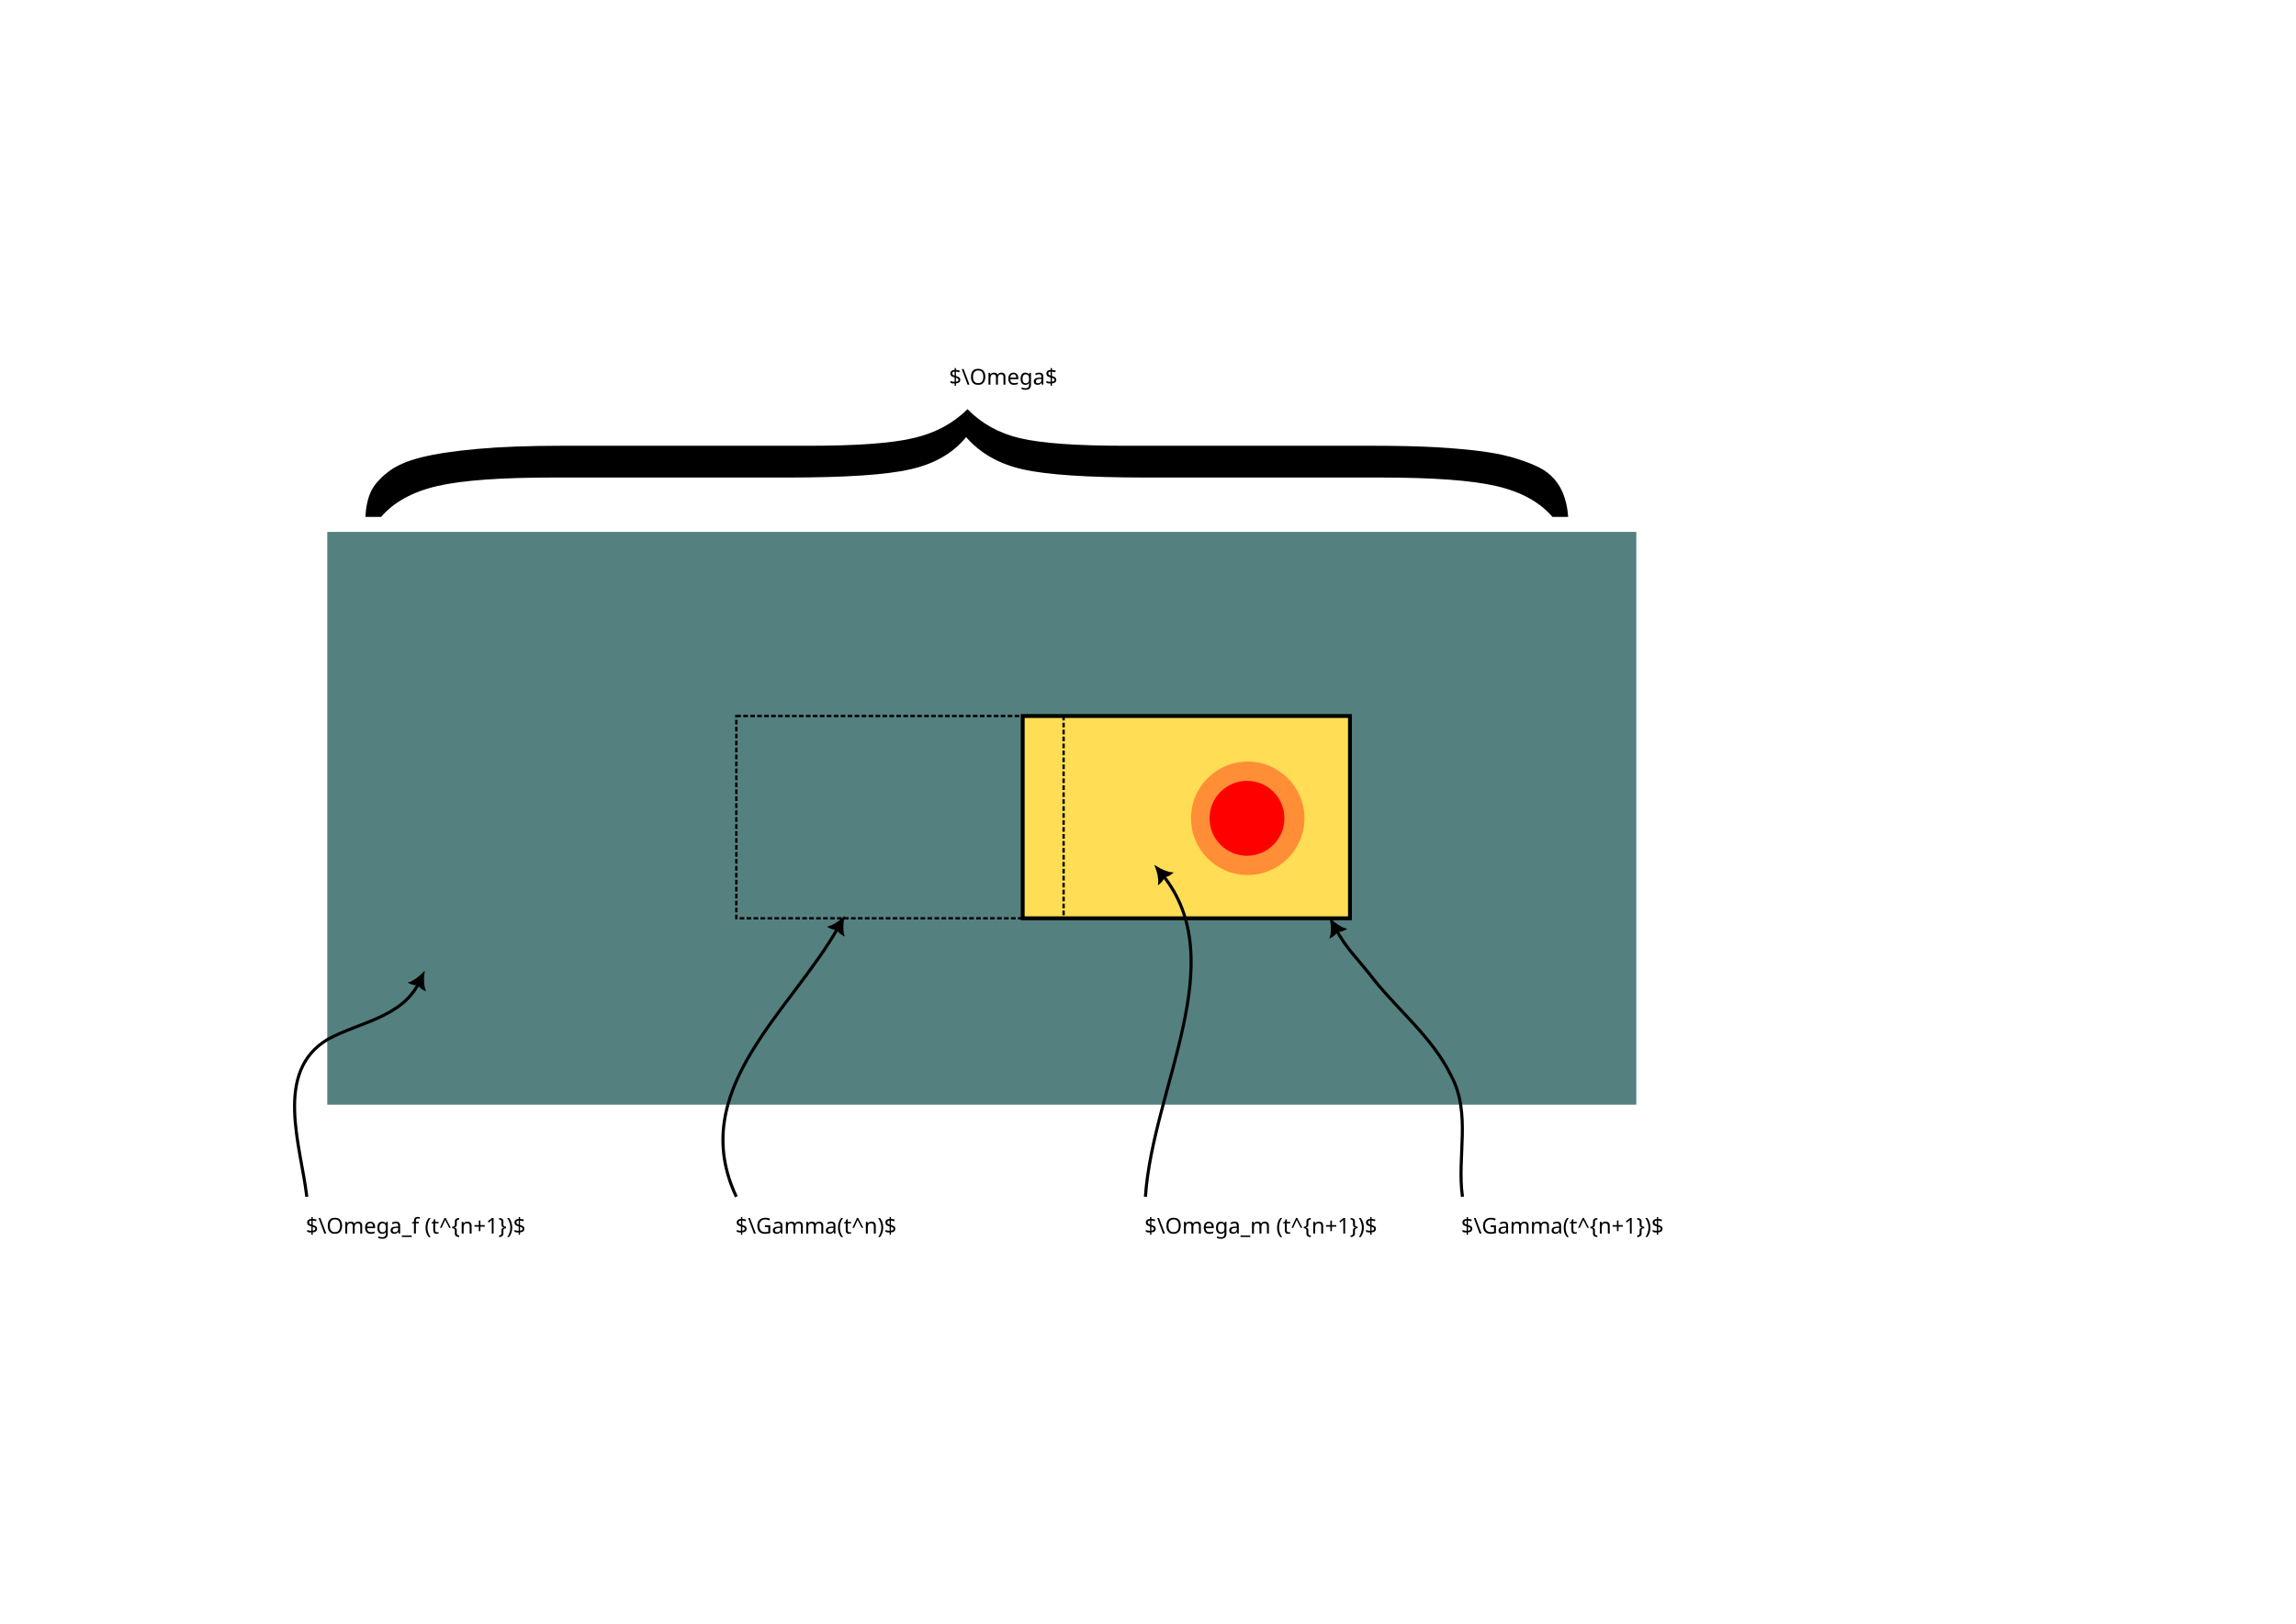
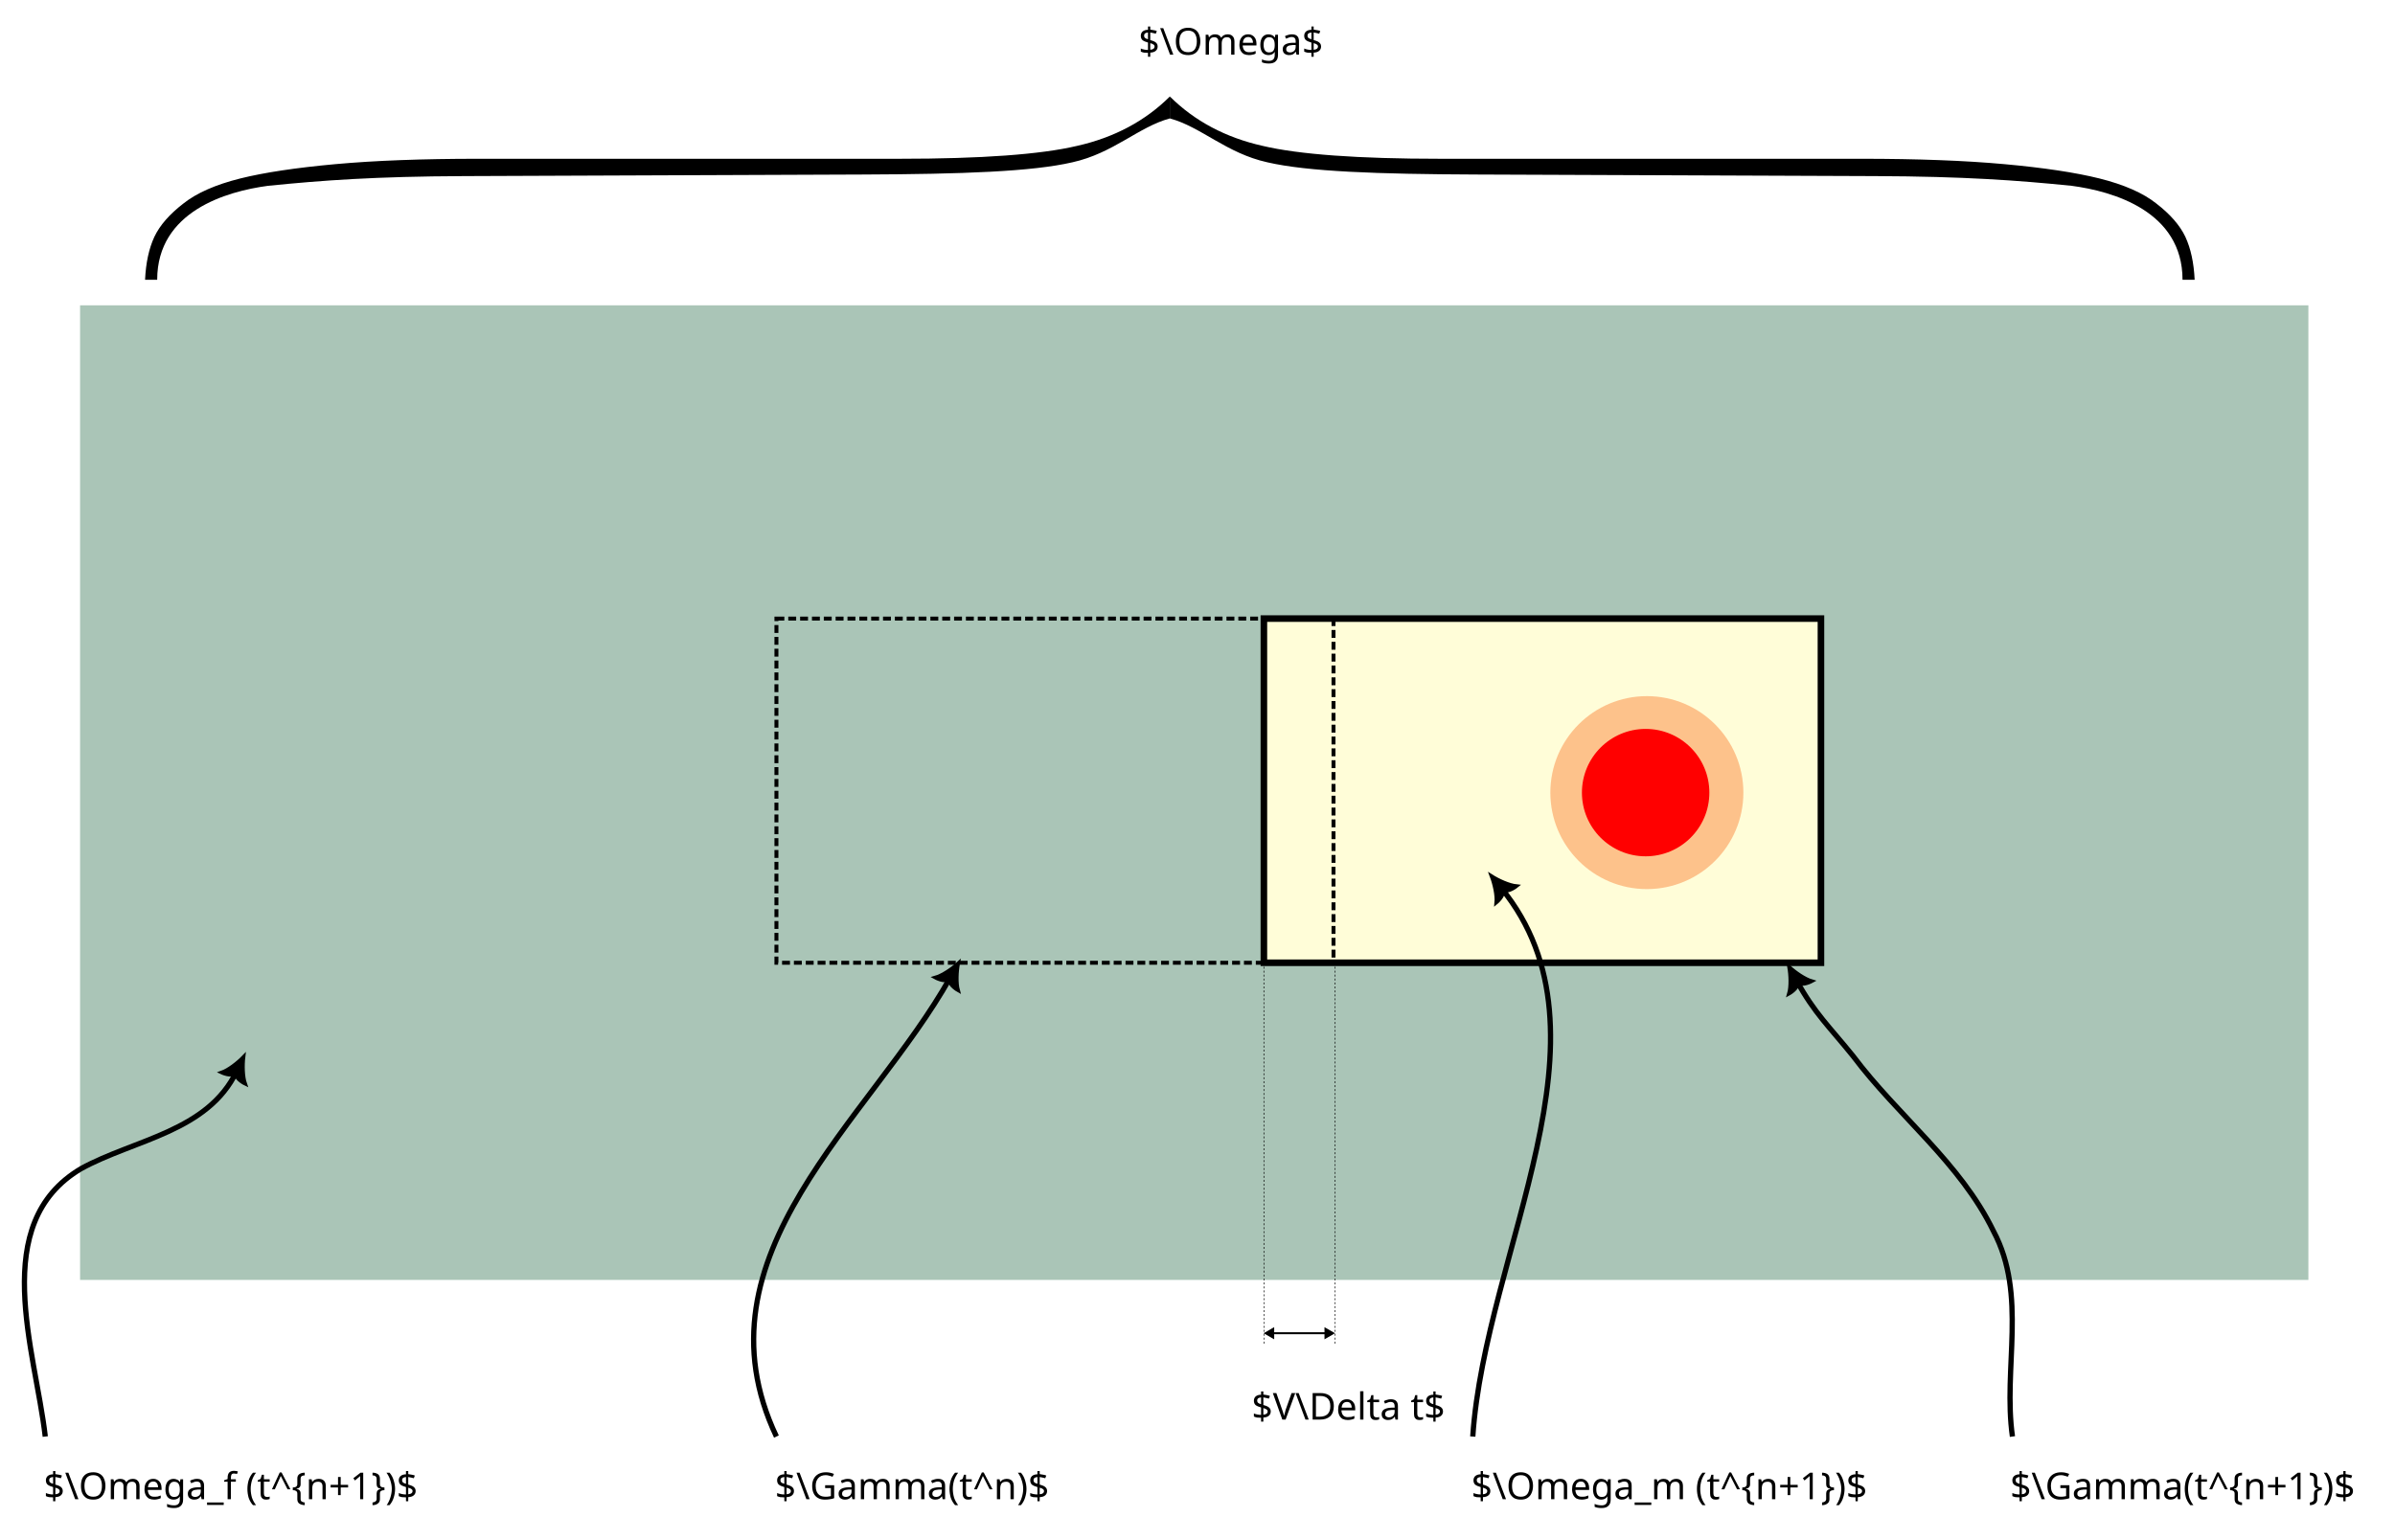
- <svg xmlns="http://www.w3.org/2000/svg" width="297mm" height="210mm" viewBox="0 0 297 210" version="1.1" id="svg5">
+ <svg xmlns="http://www.w3.org/2000/svg" width="182mm" height="117mm" viewBox="0 0 182 117" version="1.1" id="svg5" xml:space="preserve">
  <defs id="defs2">
-     <marker style="overflow:visible" id="Arrow5" refX="0" refY="0" orient="auto-start-reverse" markerWidth="5.887" markerHeight="6.609" viewBox="0 0 5.887 6.609" preserveAspectRatio="xMidYMid">
+     <marker style="overflow:visible" id="Triangle" refX="0" refY="0" orient="auto-start-reverse" markerWidth="1" markerHeight="1" viewBox="0 0 1 1" preserveAspectRatio="xMidYMid">
+       <path transform="scale(0.5)" style="fill:context-stroke;fill-rule:evenodd;stroke:context-stroke;stroke-width:1pt" d="M 5.77,0 -2.88,5 V -5 Z" id="path135" />
+     </marker>
+     <marker style="overflow:visible" id="Arrow5" refX="0" refY="0" orient="auto" markerWidth="5.887" markerHeight="6.609" viewBox="0 0 5.887 6.609" preserveAspectRatio="xMidYMid">
      <path transform="scale(0.5)" style="fill:context-stroke;fill-rule:evenodd;stroke:context-stroke;stroke-width:1pt" d="m 6,0 c -3,1 -7,3 -9,5 0,0 0,-4 2,-5 -2,-1 -2,-5 -2,-5 2,2 6,4 9,5 z" id="path8893" />
    </marker>
  </defs>
  <g id="layer1">
-     <rect style="fill:#548080;stroke-width:0.3;fill-opacity:1" id="rect236" width="169.333" height="74.083" x="42.333" y="68.792" />
-     <rect style="fill:#ffdd55;stroke-width:0.5;stroke:#000000;stroke-opacity:1;stroke-dasharray:none;fill-opacity:1" id="rect952" width="42.333" height="26.163" x="132.292" y="92.604" />
-     <rect style="fill:none;stroke:#000000;stroke-width:0.3;stroke-dasharray:0.6,0.3;stroke-dashoffset:0;stroke-opacity:1" id="rect954" width="42.333" height="26.163" x="95.25" y="92.604" />
-     <circle style="fill:#ff0000;fill-opacity:0.359;stroke:none;stroke-width:1.109;stroke-dasharray:none;stroke-dashoffset:0;stroke-opacity:1" id="circle2023" cx="161.396" cy="105.833" r="7.334" />
-     <circle style="fill:#ff0000;fill-opacity:1;stroke:none;stroke-width:0.732;stroke-dasharray:none;stroke-dashoffset:0;stroke-opacity:1" id="path1977" cx="161.303" cy="105.833" r="4.842" />
-     <text xml:space="preserve" style="font-size:2.822px;line-height:1.25;font-family:'CMU Sans Serif';-inkscape-font-specification:'CMU Sans Serif, Normal';stroke-width:0.265" x="39.563" y="159.544" id="text1974">
-       <tspan id="tspan1972" style="stroke-width:0.265" x="39.563" y="159.544">$\Omega_f (t^{n+1})$</tspan>
+     <rect style="opacity:1;fill:#aac5b7;fill-opacity:1;stroke-width:0.3" id="rect236" width="169.333" height="74.083" x="6.085" y="23.209" />
+     <rect style="fill:#fffdd8;fill-opacity:1;stroke:#000000;stroke-width:0.5;stroke-dasharray:none;stroke-opacity:1" id="rect952" width="42.333" height="26.163" x="96.044" y="47.021" />
+     <rect style="fill:none;stroke:#000000;stroke-width:0.3;stroke-dasharray:0.6, 0.3;stroke-dashoffset:0;stroke-opacity:1" id="rect954" width="42.333" height="26.163" x="59.002" y="47.021" />
+     <circle style="fill:#fa5900;fill-opacity:0.357;stroke:none;stroke-width:1.109;stroke-dasharray:none;stroke-dashoffset:0;stroke-opacity:1" id="circle2023" cx="125.148" cy="60.25" r="7.334" />
+     <circle style="fill:#ff0000;fill-opacity:1;stroke:none;stroke-width:0.732;stroke-dasharray:none;stroke-dashoffset:0;stroke-opacity:1" id="path1977" cx="125.055" cy="60.25" r="4.842" />
+     <text xml:space="preserve" style="font-size:2.822px;line-height:1.25;font-family:'CMU Sans Serif';-inkscape-font-specification:'CMU Sans Serif, Normal';stroke-width:0.265" x="3.316" y="113.961" id="text1974">
+       <tspan id="tspan1972" style="stroke-width:0.265" x="3.316" y="113.961">$\Omega_f (t^{n+1})$</tspan>
    </text>
-     <path id="path2089" style="fill:none;stroke:#000000;stroke-width:0.4;stroke-linecap:butt;stroke-linejoin:miter;stroke-dasharray:none;stroke-opacity:1;marker-end:url(#Arrow5)" d="m 39.688,154.781 c -0.754,-6.543 -4.357,-16.195 2.734,-20.372 4.037,-2.216 9.617,-2.8 11.818,-7.41" />
+     <path id="path2089" style="fill:none;stroke:#000000;stroke-width:0.4;stroke-linecap:butt;stroke-linejoin:miter;stroke-dasharray:none;stroke-opacity:1;marker-end:url(#Arrow5)" d="M 3.44,109.198 C 2.686,102.656 -0.917,93.004 6.173,88.827 10.211,86.611 15.79,86.026 17.992,81.417" />
    <text xml:space="preserve" style="font-size:2.822px;line-height:1.25;font-family:'CMU Sans Serif';-inkscape-font-specification:'CMU Sans Serif, Normal';stroke-width:0.265" x="105.833" y="156.104" id="text2358">
      <tspan id="tspan2356" style="stroke-width:0.265" x="105.833" y="156.104" />
    </text>
-     <text xml:space="preserve" style="font-size:2.822px;line-height:1.25;font-family:'CMU Sans Serif';-inkscape-font-specification:'CMU Sans Serif, Normal';stroke-width:0.265" x="95.13" y="159.544" id="text2364">
-       <tspan id="tspan2362" style="stroke-width:0.265" x="95.13" y="159.544">$\Gamma(t^n)$</tspan>
+     <text xml:space="preserve" style="font-size:2.822px;line-height:1.25;font-family:'CMU Sans Serif';-inkscape-font-specification:'CMU Sans Serif, Normal';stroke-width:0.265" x="58.882" y="113.961" id="text2364">
+       <tspan id="tspan2362" style="stroke-width:0.265" x="58.882" y="113.961">$\Gamma(t^n)$</tspan>
    </text>
-     <text xml:space="preserve" style="font-size:2.822px;line-height:1.25;font-family:'CMU Sans Serif';-inkscape-font-specification:'CMU Sans Serif, Normal';stroke-width:0.265" x="148.047" y="159.544" id="text2368">
-       <tspan id="tspan2366" style="stroke-width:0.265" x="148.047" y="159.544">$\Omega_m (t^{n+1})$</tspan>
+     <text xml:space="preserve" style="font-size:2.822px;line-height:1.25;font-family:'CMU Sans Serif';-inkscape-font-specification:'CMU Sans Serif, Normal';stroke-width:0.265" x="111.799" y="113.961" id="text2368">
+       <tspan id="tspan2366" style="stroke-width:0.265" x="111.799" y="113.961">$\Omega_m (t^{n+1})$</tspan>
    </text>
-     <path style="fill:none;stroke:#000000;stroke-width:0.4;stroke-linecap:butt;stroke-linejoin:miter;stroke-dasharray:none;stroke-opacity:1;marker-end:url(#Arrow5)" d="m 95.25,154.781 c -6.543,-13.831 7.133,-24.031 13.229,-34.925" id="path2370" />
-     <path style="fill:none;stroke:#000000;stroke-width:0.4;stroke-linecap:butt;stroke-linejoin:miter;stroke-dasharray:none;stroke-opacity:1;marker-end:url(#Arrow5)" d="m 148.167,154.781 c 0.946,-14.111 11.301,-30.491 2.177,-41.675" id="path2372" />
-     <g aria-label="{" id="text2481" style="font-size:2.822px;line-height:1.25;font-family:'CMU Sans Serif';-inkscape-font-specification:'CMU Sans Serif, Normal';stroke-width:0.265" transform="matrix(0,0.3085933,-1,0,135.5549,17.12736)">
-       <path d="m 161.131,88.283 q -6.262,-0.088 -10.583,-0.706 -4.233,-0.617 -8.202,-2.205 -3.881,-1.499 -6.174,-4.322 -2.205,-2.734 -3.528,-7.232 -1.323,-4.498 -1.323,-10.848 V 30.956 q 0,-9.349 -3.175,-13.494 -3.087,-4.233 -12.171,-7.056 9.084,-2.734 12.171,-6.791 3.175,-4.145 3.175,-13.582 V -42.157 q 0,-4.586 0.617,-8.114 0.706,-3.616 1.852,-6.174 1.235,-2.646 3.263,-4.498 2.028,-1.94 4.233,-3.087 2.293,-1.147 5.556,-1.852 3.263,-0.706 6.526,-0.97 3.351,-0.353 7.761,-0.441 v 2.028 q -9.349,2.469 -12.965,7.32 -3.528,4.762 -3.528,14.905 v 30.339 q 0,11.289 -3.44,15.963 -3.351,4.586 -13.494,7.32 10.142,2.558 13.494,7.232 3.44,4.586 3.44,15.875 v 30.339 q 0,10.142 3.528,14.905 3.616,4.851 12.965,7.32 z" style="font-size:180.622px;font-family:KacstOne;-inkscape-font-specification:'KacstOne, Normal'" id="path2483" />
-     </g>
-     <text xml:space="preserve" style="font-size:2.822px;line-height:1.25;font-family:'CMU Sans Serif';-inkscape-font-specification:'CMU Sans Serif, Normal';stroke-width:0.265" x="122.767" y="49.742" id="text2492">
-       <tspan id="tspan2490" style="stroke-width:0.265" x="122.767" y="49.742">$\Omega$</tspan>
+     <path style="fill:none;stroke:#000000;stroke-width:0.4;stroke-linecap:butt;stroke-linejoin:miter;stroke-dasharray:none;stroke-opacity:1;marker-end:url(#Arrow5)" d="M 59.002,109.198 C 52.459,95.367 66.136,85.168 72.231,74.273" id="path2370" />
+     <path style="fill:none;stroke:#000000;stroke-width:0.4;stroke-linecap:butt;stroke-linejoin:miter;stroke-dasharray:none;stroke-opacity:1;marker-end:url(#Arrow5)" d="m 111.919,109.198 c 0.946,-14.111 11.301,-30.491 2.177,-41.675" id="path2372" />
+     <path d="m 47.272,66.851 c 0.059,-1.288 0.294,-2.377 0.706,-3.266 0.412,-0.871 1.147,-1.715 2.205,-2.531 1,-0.798 2.44,-1.433 4.322,-1.905 1.823,-0.454 4.233,-0.816 7.232,-1.089 2.999,-0.272 6.615,-0.408 10.848,-0.408 h 32.015 c 6.232,0 10.73,-0.327 13.494,-0.98 2.822,-0.635 5.174,-1.887 7.056,-3.756 v 1.669 c -2.371,0.635 -4.292,2.646 -7.408,3.335 -3.057,0.708 -8.349,0.899 -15.875,0.929 l -30.339,0.12 c -6.762,0.027 -10.775,0.322 -14.905,0.737 -3.152,0.418 -8.43,1.934 -8.43,7.145 z m 155.751,0 c -0.059,-1.288 -0.294,-2.377 -0.706,-3.266 -0.412,-0.871 -1.147,-1.715 -2.205,-2.531 -1,-0.798 -2.44,-1.433 -4.322,-1.905 -1.823,-0.454 -4.233,-0.816 -7.232,-1.089 -2.999,-0.272 -6.615,-0.408 -10.848,-0.408 h -32.015 c -6.232,0 -10.73,-0.327 -13.494,-0.98 -2.822,-0.635 -5.174,-1.887 -7.056,-3.756 v 1.669 c 2.371,0.635 4.292,2.646 7.408,3.335 3.057,0.708 8.349,0.899 15.875,0.929 l 30.339,0.12 c 6.762,0.027 10.775,0.322 14.905,0.737 3.152,0.418 8.43,1.934 8.43,7.145 z" style="font-size:180.622px;line-height:1.25;font-family:KacstOne;-inkscape-font-specification:'KacstOne, Normal';stroke-width:0.147" id="path2483" transform="translate(-36.24789,-45.58285)" />
+     <text xml:space="preserve" style="font-size:2.822px;line-height:1.25;font-family:'CMU Sans Serif';-inkscape-font-specification:'CMU Sans Serif, Normal';stroke-width:0.265" x="86.519" y="4.159" id="text2492">
+       <tspan id="tspan2490" style="stroke-width:0.265" x="86.519" y="4.159">$\Omega$</tspan>
    </text>
-     <text xml:space="preserve" style="font-size:2.822px;line-height:1.25;font-family:'CMU Sans Serif';-inkscape-font-specification:'CMU Sans Serif, Normal';stroke-width:0.265" x="188.999" y="159.544" id="text20211">
-       <tspan id="tspan20209" style="stroke-width:0.265" x="188.999" y="159.544">$\Gamma(t^{n+1})$</tspan>
+     <text xml:space="preserve" style="font-size:2.822px;line-height:1.25;font-family:'CMU Sans Serif';-inkscape-font-specification:'CMU Sans Serif, Normal';stroke-width:0.265" x="152.751" y="113.961" id="text20211">
+       <tspan id="tspan20209" style="stroke-width:0.265" x="152.751" y="113.961">$\Gamma(t^{n+1})$</tspan>
    </text>
-     <path style="fill:none;stroke:#000000;stroke-width:0.4;stroke-linecap:butt;stroke-linejoin:miter;stroke-dasharray:none;stroke-opacity:1;marker-end:url(#Arrow5)" d="m 189.177,154.781 c -0.735,-5.178 1.152,-10.757 -1.443,-15.615 -2.517,-5.195 -7.251,-8.751 -10.66,-13.299 -1.791,-2.225 -2.926,-3.238 -4.3,-5.746" id="path20969" />
+     <path style="fill:none;stroke:#000000;stroke-width:0.4;stroke-linecap:butt;stroke-linejoin:miter;stroke-dasharray:none;stroke-opacity:1;marker-end:url(#Arrow5)" d="m 152.929,109.198 c -0.735,-5.178 1.152,-10.757 -1.443,-15.615 -2.517,-5.195 -7.251,-8.751 -10.66,-13.299 -1.791,-2.225 -2.926,-3.238 -4.3,-5.746" id="path20969" />
+     <path style="fill:none;stroke:#000000;stroke-width:0.05;stroke-linecap:butt;stroke-linejoin:miter;stroke-dasharray:0.15,0.15;stroke-opacity:1;stroke-dashoffset:0" d="m 96.044,73.185 0.004,28.976" id="path1" />
+     <path style="fill:none;stroke:#000000;stroke-width:0.05;stroke-linecap:butt;stroke-linejoin:miter;stroke-dasharray:0.15,0.15;stroke-opacity:1;stroke-dashoffset:0" d="m 101.46,73.185 0,28.976" id="path2" />
+     <path style="fill:none;stroke:#000000;stroke-width:0.15;stroke-linecap:butt;stroke-linejoin:miter;stroke-dasharray:none;stroke-opacity:1;marker-start:url(#Triangle);marker-end:url(#Triangle)" d="M 100.916,101.345 H 96.562" id="path3" />
+     <text xml:space="preserve" style="font-size:2.822px;line-height:1.25;font-family:'CMU Sans Serif';-inkscape-font-specification:'CMU Sans Serif, Normal';stroke-width:0.265" x="95.115" y="107.912" id="text3">
+       <tspan id="tspan3" style="stroke-width:0.265" x="95.115" y="107.912">$V\Delta t$</tspan>
+     </text>
  </g>
</svg>
